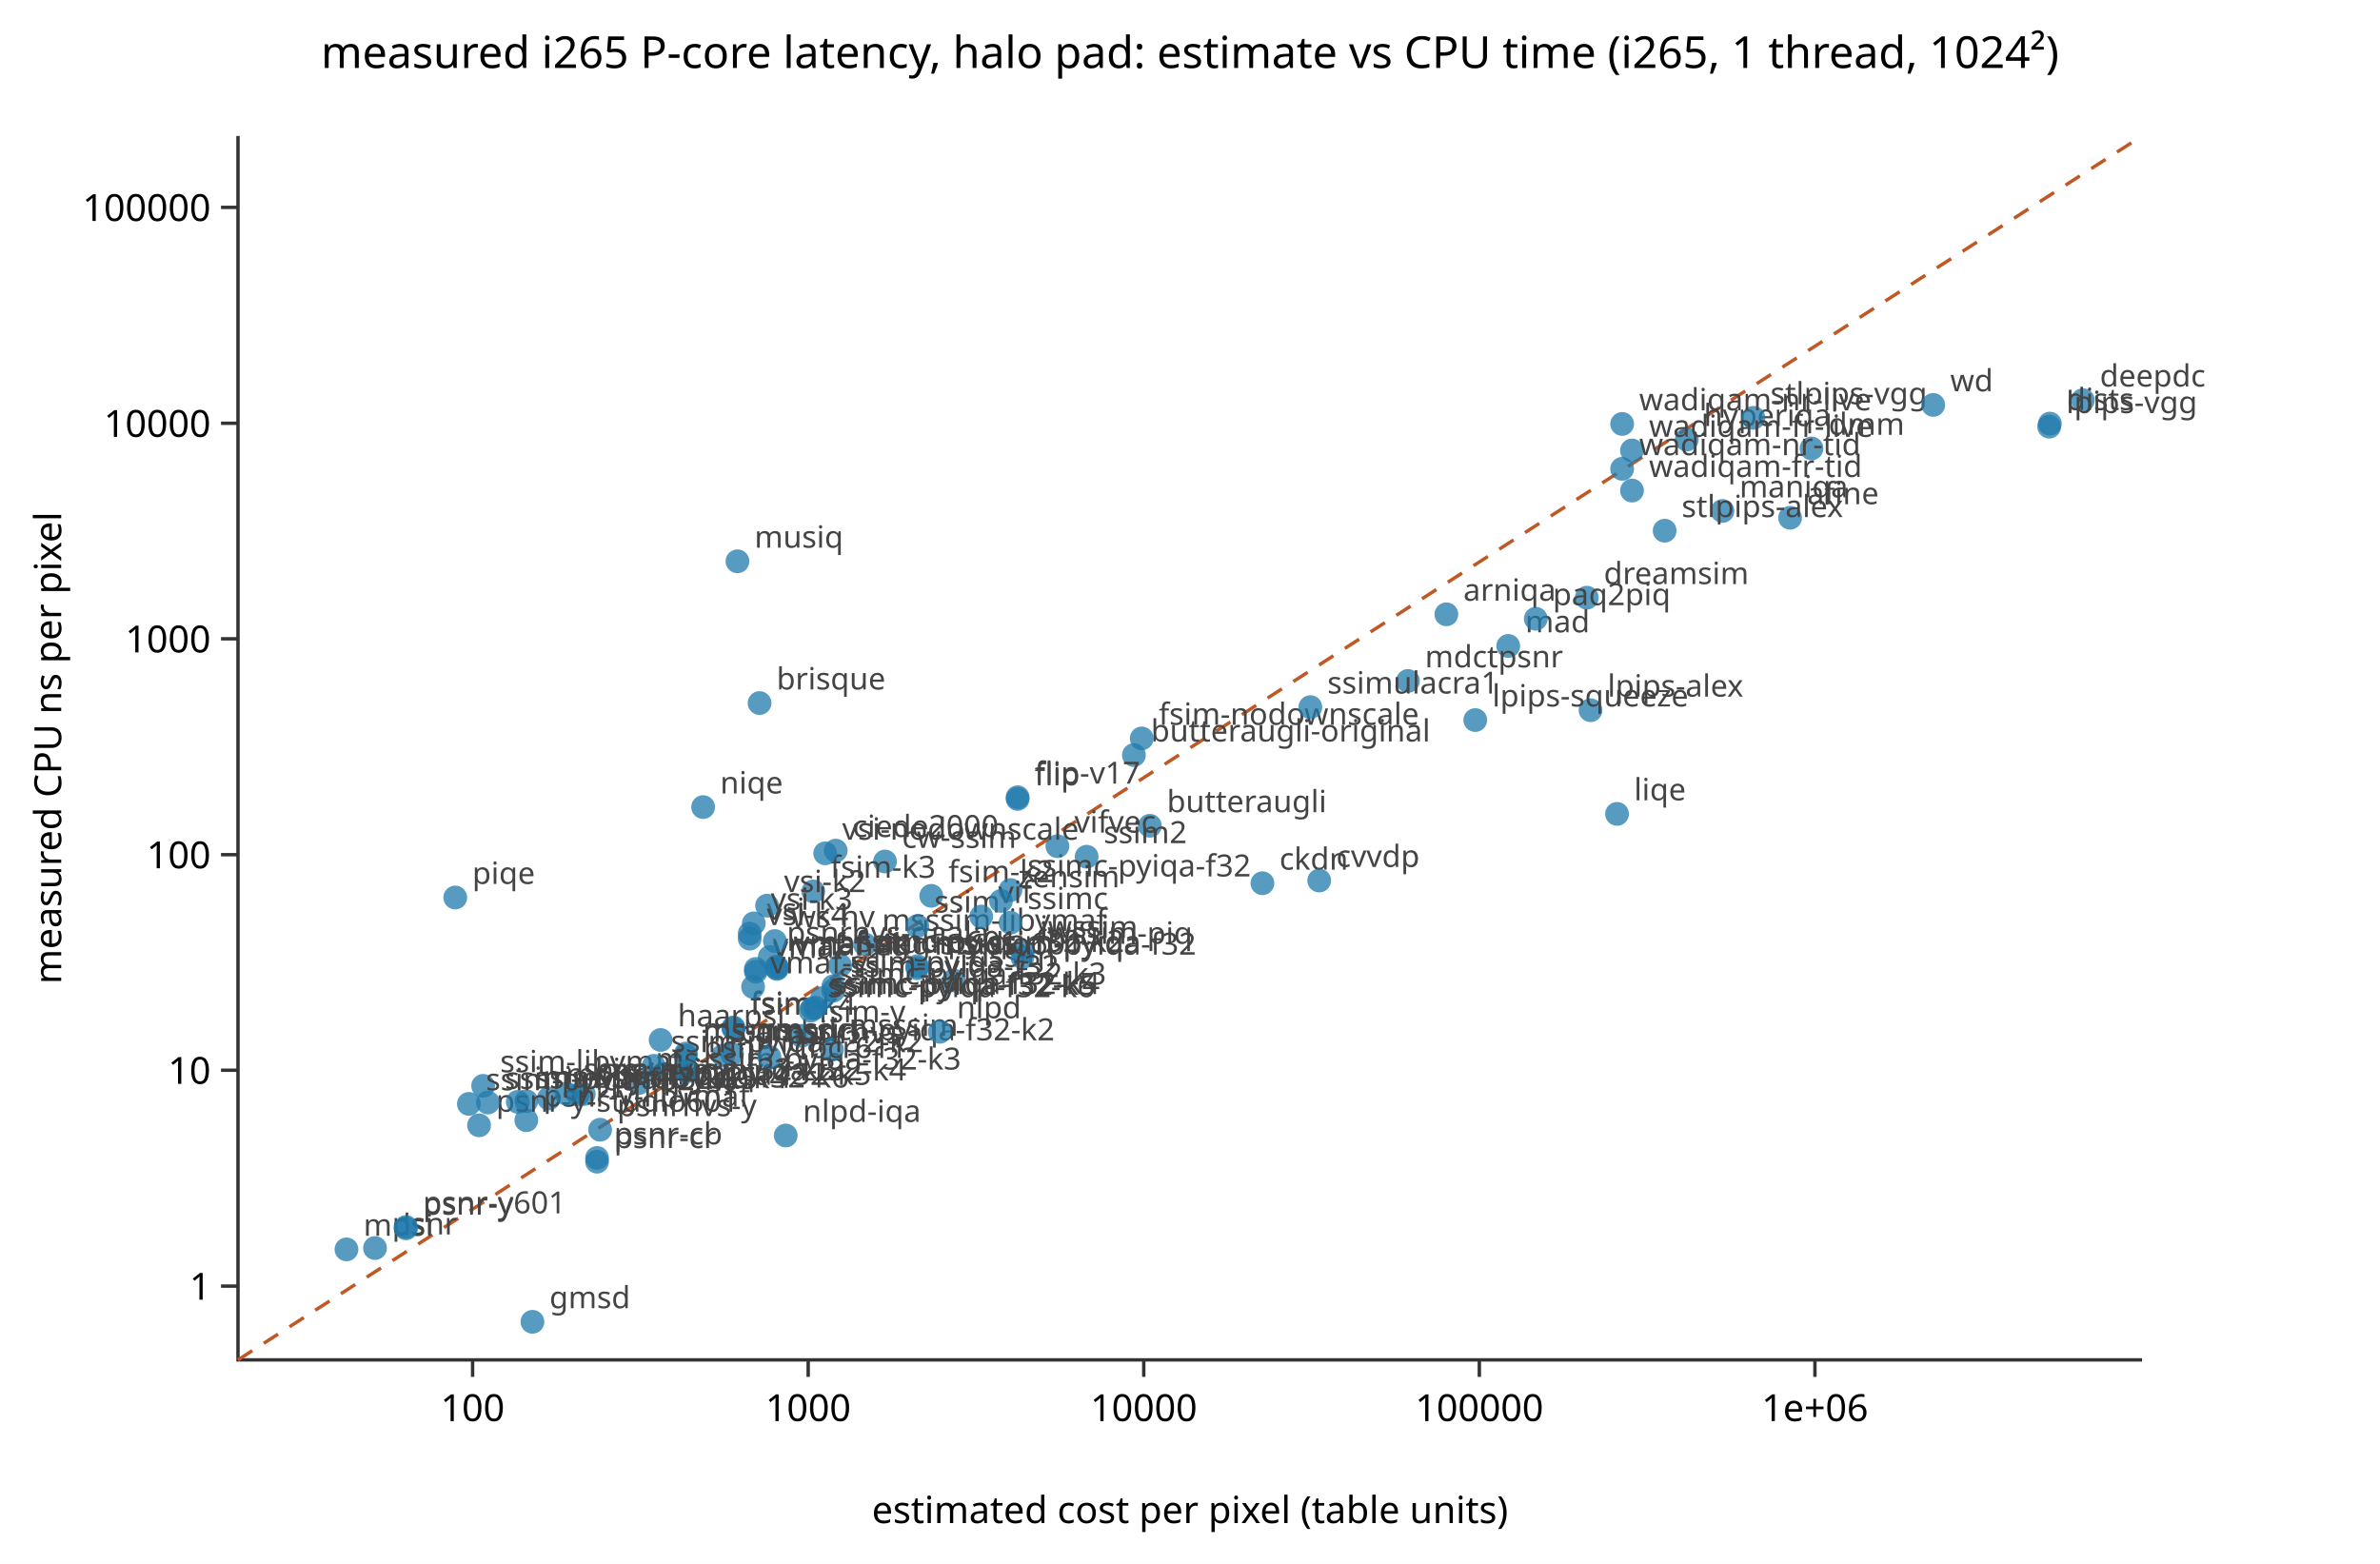
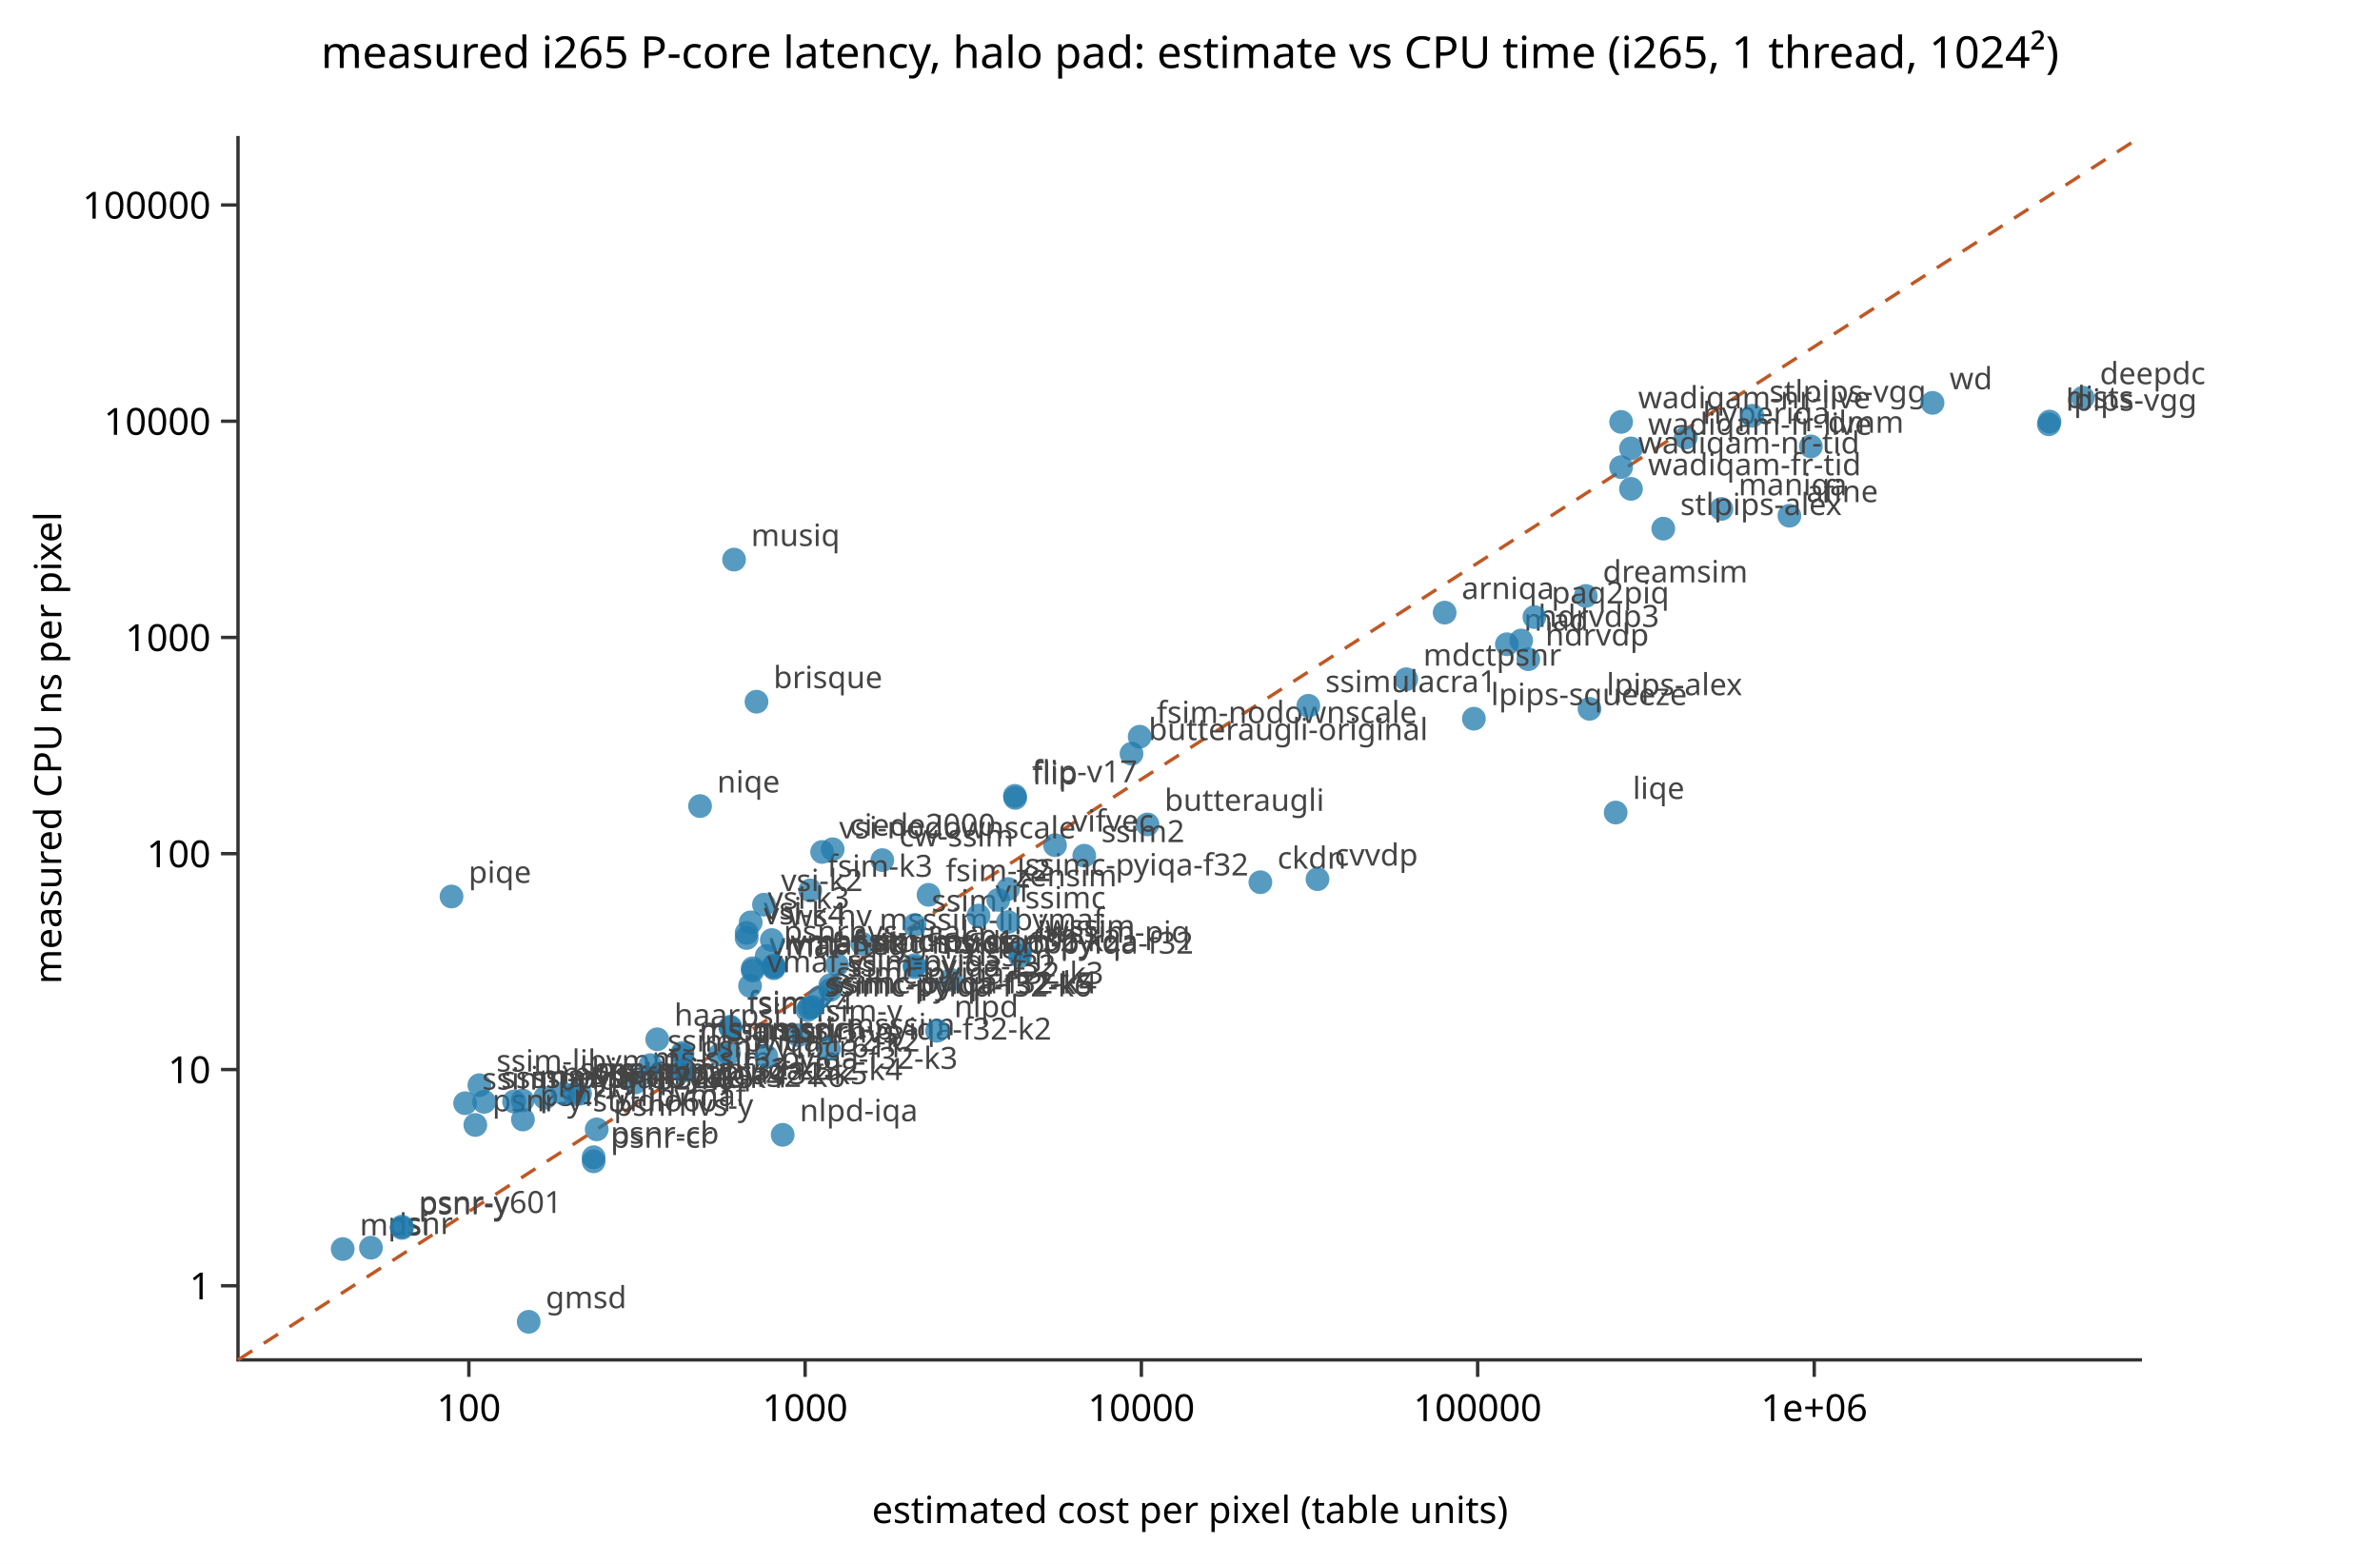
<svg xmlns="http://www.w3.org/2000/svg" viewBox="0 0 700 460" font-family="sans-serif" font-size="11">
  <rect width="700" height="460" fill="white" />
  <text x="350" y="20" text-anchor="middle" font-size="13">measured i265 P-core latency, halo pad: estimate vs CPU time (i265, 1 thread, 1024²)</text>
  <path d="M70 40V400H630" fill="none" stroke="#333" />
-   <path d="M139.0 400v5" stroke="#333" />
-   <text x="139.0" y="418" text-anchor="middle">100</text>
-   <path d="M237.7 400v5" stroke="#333" />
-   <text x="237.7" y="418" text-anchor="middle">1000</text>
-   <path d="M336.4 400v5" stroke="#333" />
-   <text x="336.4" y="418" text-anchor="middle">10000</text>
-   <path d="M435.1 400v5" stroke="#333" />
-   <text x="435.1" y="418" text-anchor="middle">100000</text>
-   <path d="M533.8 400v5" stroke="#333" />
-   <text x="533.8" y="418" text-anchor="middle">1e+06</text>
-   <path d="M65 378.3h5" stroke="#333" />
-   <text x="62" y="382.3" text-anchor="end">1</text>
-   <path d="M65 314.8h5" stroke="#333" />
-   <text x="62" y="318.8" text-anchor="end">10</text>
-   <path d="M65 251.4h5" stroke="#333" />
-   <text x="62" y="255.4" text-anchor="end">100</text>
-   <path d="M65 187.9h5" stroke="#333" />
-   <text x="62" y="191.9" text-anchor="end">1000</text>
-   <path d="M65 124.5h5" stroke="#333" />
-   <text x="62" y="128.5" text-anchor="end">10000</text>
-   <path d="M65 61.0h5" stroke="#333" />
-   <text x="62" y="65.0" text-anchor="end">100000</text>
+   <path d="M137.9 400v5" stroke="#333" />
+   <text x="137.9" y="418" text-anchor="middle">100</text>
+   <path d="M236.8 400v5" stroke="#333" />
+   <text x="236.8" y="418" text-anchor="middle">1000</text>
+   <path d="M335.7 400v5" stroke="#333" />
+   <text x="335.7" y="418" text-anchor="middle">10000</text>
+   <path d="M434.6 400v5" stroke="#333" />
+   <text x="434.6" y="418" text-anchor="middle">100000</text>
+   <path d="M533.6 400v5" stroke="#333" />
+   <text x="533.6" y="418" text-anchor="middle">1e+06</text>
+   <path d="M65 378.2h5" stroke="#333" />
+   <text x="62" y="382.2" text-anchor="end">1</text>
+   <path d="M65 314.6h5" stroke="#333" />
+   <text x="62" y="318.6" text-anchor="end">10</text>
+   <path d="M65 251.1h5" stroke="#333" />
+   <text x="62" y="255.1" text-anchor="end">100</text>
+   <path d="M65 187.5h5" stroke="#333" />
+   <text x="62" y="191.5" text-anchor="end">1000</text>
+   <path d="M65 123.9h5" stroke="#333" />
+   <text x="62" y="127.9" text-anchor="end">10000</text>
+   <path d="M65 60.3h5" stroke="#333" />
+   <text x="62" y="64.3" text-anchor="end">100000</text>
  <path d="M70.0 400.0L630.0 40.0" stroke="#bf5825" stroke-dasharray="5 4" />
-   <circle cx="526.5" cy="152.3" r="3.5" fill="#2179ac" fill-opacity=".75" />
-   <text x="531.5" y="148.3" font-size="9" fill="#444">afine</text>
-   <circle cx="425.4" cy="180.7" r="3.5" fill="#2179ac" fill-opacity=".75" />
-   <text x="430.4" y="176.7" font-size="9" fill="#444">arniqa</text>
-   <circle cx="223.4" cy="206.8" r="3.5" fill="#2179ac" fill-opacity=".75" />
-   <text x="228.4" y="202.8" font-size="9" fill="#444">brisque</text>
-   <circle cx="338.2" cy="242.9" r="3.5" fill="#2179ac" fill-opacity=".75" />
-   <text x="343.2" y="238.9" font-size="9" fill="#444">butteraugli</text>
-   <circle cx="333.5" cy="222.1" r="3.5" fill="#2179ac" fill-opacity=".75" />
-   <text x="338.5" y="218.1" font-size="9" fill="#444">butteraugli-original</text>
-   <circle cx="212.7" cy="310.5" r="3.5" fill="#2179ac" fill-opacity=".75" />
-   <text x="217.7" y="306.5" font-size="9" fill="#444">cambi</text>
-   <circle cx="245.8" cy="250.2" r="3.5" fill="#2179ac" fill-opacity=".75" />
-   <text x="250.8" y="246.2" font-size="9" fill="#444">ciede2000</text>
-   <circle cx="371.3" cy="259.8" r="3.5" fill="#2179ac" fill-opacity=".75" />
-   <text x="376.3" y="255.8" font-size="9" fill="#444">ckdn</text>
-   <circle cx="388.0" cy="259.0" r="3.5" fill="#2179ac" fill-opacity=".75" />
-   <text x="393.0" y="255.0" font-size="9" fill="#444">cvvdp</text>
-   <circle cx="260.3" cy="253.4" r="3.5" fill="#2179ac" fill-opacity=".75" />
-   <text x="265.3" y="249.4" font-size="9" fill="#444">cw-ssim</text>
-   <circle cx="612.6" cy="117.7" r="3.5" fill="#2179ac" fill-opacity=".75" />
-   <text x="617.6" y="113.7" font-size="9" fill="#444">deepdc</text>
-   <circle cx="602.9" cy="124.6" r="3.5" fill="#2179ac" fill-opacity=".75" />
-   <text x="607.9" y="120.6" font-size="9" fill="#444">dists</text>
-   <circle cx="532.8" cy="131.9" r="3.5" fill="#2179ac" fill-opacity=".75" />
-   <text x="537.8" y="127.9" font-size="9" fill="#444">dmm</text>
-   <circle cx="466.7" cy="175.8" r="3.5" fill="#2179ac" fill-opacity=".75" />
-   <text x="471.7" y="171.8" font-size="9" fill="#444">dreamsim</text>
-   <circle cx="280.5" cy="288.4" r="3.5" fill="#2179ac" fill-opacity=".75" />
-   <text x="285.5" y="284.4" font-size="9" fill="#444">dssim</text>
-   <circle cx="299.3" cy="235.0" r="3.5" fill="#2179ac" fill-opacity=".75" />
-   <text x="304.3" y="231.0" font-size="9" fill="#444">flip</text>
-   <circle cx="299.3" cy="234.5" r="3.5" fill="#2179ac" fill-opacity=".75" />
-   <text x="304.3" y="230.5" font-size="9" fill="#444">flip-v17</text>
-   <circle cx="215.7" cy="302.2" r="3.5" fill="#2179ac" fill-opacity=".75" />
-   <text x="220.7" y="298.2" font-size="9" fill="#444">fsim</text>
-   <circle cx="273.9" cy="263.5" r="3.5" fill="#2179ac" fill-opacity=".75" />
-   <text x="278.9" y="259.5" font-size="9" fill="#444">fsim-k2</text>
-   <circle cx="239.2" cy="262.2" r="3.5" fill="#2179ac" fill-opacity=".75" />
-   <text x="244.2" y="258.2" font-size="9" fill="#444">fsim-k3</text>
-   <circle cx="215.7" cy="302.5" r="3.5" fill="#2179ac" fill-opacity=".75" />
-   <text x="220.7" y="298.5" font-size="9" fill="#444">fsim-k4</text>
-   <circle cx="335.8" cy="217.2" r="3.5" fill="#2179ac" fill-opacity=".75" />
-   <text x="340.8" y="213.2" font-size="9" fill="#444">fsim-nodownscale</text>
-   <circle cx="235.7" cy="304.7" r="3.5" fill="#2179ac" fill-opacity=".75" />
-   <text x="240.7" y="300.7" font-size="9" fill="#444">fsim-y</text>
-   <circle cx="156.6" cy="388.8" r="3.5" fill="#2179ac" fill-opacity=".75" />
-   <text x="161.6" y="384.8" font-size="9" fill="#444">gmsd</text>
-   <circle cx="194.3" cy="305.9" r="3.5" fill="#2179ac" fill-opacity=".75" />
-   <text x="199.3" y="301.9" font-size="9" fill="#444">haarpsi</text>
-   <circle cx="170.0" cy="322.0" r="3.5" fill="#2179ac" fill-opacity=".75" />
-   <text x="175.0" y="318.0" font-size="9" fill="#444">haarpsi-y</text>
-   <circle cx="496.1" cy="129.3" r="3.5" fill="#2179ac" fill-opacity=".75" />
-   <text x="501.1" y="125.3" font-size="9" fill="#444">hyperiqa</text>
-   <circle cx="300.9" cy="279.8" r="3.5" fill="#2179ac" fill-opacity=".75" />
-   <text x="305.9" y="275.8" font-size="9" fill="#444">iwssim</text>
-   <circle cx="300.7" cy="281.6" r="3.5" fill="#2179ac" fill-opacity=".75" />
-   <text x="305.7" y="277.6" font-size="9" fill="#444">iwssim-piq</text>
-   <circle cx="475.6" cy="239.4" r="3.5" fill="#2179ac" fill-opacity=".75" />
-   <text x="480.6" y="235.4" font-size="9" fill="#444">liqe</text>
-   <circle cx="467.8" cy="208.9" r="3.5" fill="#2179ac" fill-opacity=".75" />
-   <text x="472.8" y="204.9" font-size="9" fill="#444">lpips-alex</text>
-   <circle cx="433.9" cy="211.8" r="3.5" fill="#2179ac" fill-opacity=".75" />
-   <text x="438.9" y="207.8" font-size="9" fill="#444">lpips-squeeze</text>
-   <circle cx="602.7" cy="125.5" r="3.5" fill="#2179ac" fill-opacity=".75" />
-   <text x="607.7" y="121.5" font-size="9" fill="#444">lpips-vgg</text>
-   <circle cx="443.6" cy="190.0" r="3.5" fill="#2179ac" fill-opacity=".75" />
-   <text x="448.6" y="186.0" font-size="9" fill="#444">mad</text>
-   <circle cx="506.6" cy="150.3" r="3.5" fill="#2179ac" fill-opacity=".75" />
-   <text x="511.6" y="146.3" font-size="9" fill="#444">maniqa</text>
-   <circle cx="414.1" cy="200.3" r="3.5" fill="#2179ac" fill-opacity=".75" />
-   <text x="419.1" y="196.3" font-size="9" fill="#444">mdctpsnr</text>
-   <circle cx="101.9" cy="367.5" r="3.5" fill="#2179ac" fill-opacity=".75" />
-   <text x="106.9" y="363.5" font-size="9" fill="#444">mdsi</text>
-   <circle cx="201.7" cy="310.5" r="3.5" fill="#2179ac" fill-opacity=".75" />
-   <text x="206.7" y="306.5" font-size="9" fill="#444">ms-gmsd</text>
-   <circle cx="201.7" cy="309.9" r="3.5" fill="#2179ac" fill-opacity=".75" />
-   <text x="206.7" y="305.9" font-size="9" fill="#444">ms-gmsdc</text>
-   <circle cx="269.8" cy="284.2" r="3.5" fill="#2179ac" fill-opacity=".75" />
-   <text x="274.8" y="280.2" font-size="9" fill="#444">ms-ssim-pyiqa</text>
-   <circle cx="269.8" cy="284.8" r="3.5" fill="#2179ac" fill-opacity=".75" />
-   <text x="274.8" y="280.8" font-size="9" fill="#444">ms-ssim-pyiqa-f32</text>
-   <circle cx="215.3" cy="310.0" r="3.5" fill="#2179ac" fill-opacity=".75" />
-   <text x="220.3" y="306.0" font-size="9" fill="#444">ms-ssim-pyiqa-f32-k2</text>
-   <circle cx="187.8" cy="318.6" r="3.5" fill="#2179ac" fill-opacity=".75" />
-   <text x="192.8" y="314.6" font-size="9" fill="#444">ms-ssim-pyiqa-f32-k3</text>
-   <circle cx="171.7" cy="321.8" r="3.5" fill="#2179ac" fill-opacity=".75" />
-   <text x="176.7" y="317.8" font-size="9" fill="#444">ms-ssim-pyiqa-f32-k4</text>
-   <circle cx="161.4" cy="323.1" r="3.5" fill="#2179ac" fill-opacity=".75" />
-   <text x="166.4" y="319.1" font-size="9" fill="#444">ms-ssim-pyiqa-f32-k5</text>
-   <circle cx="154.8" cy="323.9" r="3.5" fill="#2179ac" fill-opacity=".75" />
-   <text x="159.8" y="319.9" font-size="9" fill="#444">ms-ssim-pyiqa-f32-k6</text>
-   <circle cx="244.7" cy="308.7" r="3.5" fill="#2179ac" fill-opacity=".75" />
-   <text x="249.7" y="304.7" font-size="9" fill="#444">msssim</text>
-   <circle cx="254.4" cy="277.8" r="3.5" fill="#2179ac" fill-opacity=".75" />
-   <text x="259.4" y="273.8" font-size="9" fill="#444">msssim-libvmaf</text>
-   <circle cx="216.9" cy="165.1" r="3.5" fill="#2179ac" fill-opacity=".75" />
-   <text x="221.9" y="161.1" font-size="9" fill="#444">musiq</text>
-   <circle cx="206.8" cy="237.4" r="3.5" fill="#2179ac" fill-opacity=".75" />
-   <text x="211.8" y="233.4" font-size="9" fill="#444">niqe</text>
-   <circle cx="276.4" cy="303.5" r="3.5" fill="#2179ac" fill-opacity=".75" />
-   <text x="281.4" y="299.5" font-size="9" fill="#444">nlpd</text>
-   <circle cx="231.1" cy="334.0" r="3.5" fill="#2179ac" fill-opacity=".75" />
-   <text x="236.1" y="330.0" font-size="9" fill="#444">nlpd-iqa</text>
-   <circle cx="451.7" cy="182.0" r="3.5" fill="#2179ac" fill-opacity=".75" />
-   <text x="456.7" y="178.0" font-size="9" fill="#444">paq2piq</text>
-   <circle cx="133.9" cy="264.0" r="3.5" fill="#2179ac" fill-opacity=".75" />
-   <text x="138.9" y="260.0" font-size="9" fill="#444">piqe</text>
-   <circle cx="110.3" cy="367.1" r="3.5" fill="#2179ac" fill-opacity=".75" />
-   <text x="115.3" y="363.1" font-size="9" fill="#444">psnr</text>
-   <circle cx="175.6" cy="340.6" r="3.5" fill="#2179ac" fill-opacity=".75" />
-   <text x="180.6" y="336.6" font-size="9" fill="#444">psnr-cb</text>
-   <circle cx="175.6" cy="341.7" r="3.5" fill="#2179ac" fill-opacity=".75" />
-   <text x="180.6" y="337.7" font-size="9" fill="#444">psnr-cr</text>
-   <circle cx="119.4" cy="361.3" r="3.5" fill="#2179ac" fill-opacity=".75" />
-   <text x="124.4" y="357.3" font-size="9" fill="#444">psnr-y</text>
-   <circle cx="154.8" cy="329.5" r="3.5" fill="#2179ac" fill-opacity=".75" />
-   <text x="159.8" y="325.5" font-size="9" fill="#444">psnr-y-libvmaf</text>
-   <circle cx="140.9" cy="331.0" r="3.5" fill="#2179ac" fill-opacity=".75" />
-   <text x="145.9" y="327.0" font-size="9" fill="#444">psnr-y-studio601</text>
-   <circle cx="119.4" cy="360.9" r="3.5" fill="#2179ac" fill-opacity=".75" />
-   <text x="124.4" y="356.9" font-size="9" fill="#444">psnr-y601</text>
-   <circle cx="201.9" cy="315.2" r="3.5" fill="#2179ac" fill-opacity=".75" />
-   <text x="206.9" y="311.2" font-size="9" fill="#444">psnr-ycbcr611</text>
-   <circle cx="226.3" cy="310.9" r="3.5" fill="#2179ac" fill-opacity=".75" />
-   <text x="231.3" y="306.9" font-size="9" fill="#444">psnrhvs</text>
-   <circle cx="226.4" cy="281.5" r="3.5" fill="#2179ac" fill-opacity=".75" />
-   <text x="231.4" y="277.5" font-size="9" fill="#444">psnrhvs-daala</text>
-   <circle cx="176.5" cy="332.3" r="3.5" fill="#2179ac" fill-opacity=".75" />
-   <text x="181.5" y="328.3" font-size="9" fill="#444">psnrhvs-y</text>
-   <circle cx="269.8" cy="272.4" r="3.5" fill="#2179ac" fill-opacity=".75" />
-   <text x="274.8" y="268.4" font-size="9" fill="#444">ssim</text>
-   <circle cx="142.1" cy="319.4" r="3.5" fill="#2179ac" fill-opacity=".75" />
-   <text x="147.1" y="315.4" font-size="9" fill="#444">ssim-libvmaf</text>
-   <circle cx="245.1" cy="290.1" r="3.5" fill="#2179ac" fill-opacity=".75" />
-   <text x="250.1" y="286.1" font-size="9" fill="#444">ssim-pyiqa</text>
-   <circle cx="245.1" cy="291.4" r="3.5" fill="#2179ac" fill-opacity=".75" />
-   <text x="250.1" y="287.4" font-size="9" fill="#444">ssim-pyiqa-f32</text>
-   <circle cx="192.3" cy="313.5" r="3.5" fill="#2179ac" fill-opacity=".75" />
-   <text x="197.3" y="309.5" font-size="9" fill="#444">ssim-pyiqa-f32-k2</text>
-   <circle cx="166.6" cy="321.7" r="3.5" fill="#2179ac" fill-opacity=".75" />
-   <text x="171.6" y="317.7" font-size="9" fill="#444">ssim-pyiqa-f32-k3</text>
-   <circle cx="152.3" cy="324.1" r="3.5" fill="#2179ac" fill-opacity=".75" />
-   <text x="157.3" y="320.1" font-size="9" fill="#444">ssim-pyiqa-f32-k4</text>
-   <circle cx="143.5" cy="324.3" r="3.5" fill="#2179ac" fill-opacity=".75" />
-   <text x="148.5" y="320.3" font-size="9" fill="#444">ssim-pyiqa-f32-k5</text>
-   <circle cx="137.9" cy="324.7" r="3.5" fill="#2179ac" fill-opacity=".75" />
-   <text x="142.9" y="320.7" font-size="9" fill="#444">ssim-pyiqa-f32-k6</text>
-   <circle cx="319.6" cy="252.0" r="3.5" fill="#2179ac" fill-opacity=".75" />
-   <text x="324.6" y="248.0" font-size="9" fill="#444">ssim2</text>
-   <circle cx="297.2" cy="271.4" r="3.5" fill="#2179ac" fill-opacity=".75" />
-   <text x="302.2" y="267.4" font-size="9" fill="#444">ssimc</text>
-   <circle cx="297.2" cy="261.8" r="3.5" fill="#2179ac" fill-opacity=".75" />
-   <text x="302.2" y="257.8" font-size="9" fill="#444">ssimc-pyiqa-f32</text>
-   <circle cx="247.1" cy="284.0" r="3.5" fill="#2179ac" fill-opacity=".75" />
-   <text x="252.1" y="280.0" font-size="9" fill="#444">ssimc-pyiqa-f32-k2</text>
-   <circle cx="241.8" cy="293.6" r="3.5" fill="#2179ac" fill-opacity=".75" />
-   <text x="246.8" y="289.6" font-size="9" fill="#444">ssimc-pyiqa-f32-k3</text>
-   <circle cx="239.9" cy="296.4" r="3.5" fill="#2179ac" fill-opacity=".75" />
-   <text x="244.9" y="292.4" font-size="9" fill="#444">ssimc-pyiqa-f32-k4</text>
-   <circle cx="238.9" cy="296.6" r="3.5" fill="#2179ac" fill-opacity=".75" />
-   <text x="243.9" y="292.6" font-size="9" fill="#444">ssimc-pyiqa-f32-k5</text>
-   <circle cx="238.4" cy="297.3" r="3.5" fill="#2179ac" fill-opacity=".75" />
-   <text x="243.4" y="293.3" font-size="9" fill="#444">ssimc-pyiqa-f32-k6</text>
-   <circle cx="385.4" cy="208.0" r="3.5" fill="#2179ac" fill-opacity=".75" />
-   <text x="390.4" y="204.0" font-size="9" fill="#444">ssimulacra1</text>
-   <circle cx="489.6" cy="156.1" r="3.5" fill="#2179ac" fill-opacity=".75" />
-   <text x="494.6" y="152.1" font-size="9" fill="#444">stlpips-alex</text>
-   <circle cx="515.7" cy="122.9" r="3.5" fill="#2179ac" fill-opacity=".75" />
-   <text x="520.7" y="118.9" font-size="9" fill="#444">stlpips-vgg</text>
-   <circle cx="288.6" cy="269.6" r="3.5" fill="#2179ac" fill-opacity=".75" />
-   <text x="293.6" y="265.6" font-size="9" fill="#444">vif</text>
-   <circle cx="311.0" cy="248.9" r="3.5" fill="#2179ac" fill-opacity=".75" />
-   <text x="316.0" y="244.9" font-size="9" fill="#444">vifvec</text>
-   <circle cx="222.3" cy="285.8" r="3.5" fill="#2179ac" fill-opacity=".75" />
-   <text x="227.3" y="281.8" font-size="9" fill="#444">vmaf</text>
-   <circle cx="228.5" cy="285.0" r="3.5" fill="#2179ac" fill-opacity=".75" />
-   <text x="233.5" y="281.0" font-size="9" fill="#444">vmaf-4k</text>
-   <circle cx="222.3" cy="285.0" r="3.5" fill="#2179ac" fill-opacity=".75" />
-   <text x="227.3" y="281.0" font-size="9" fill="#444">vmaf-neg</text>
-   <circle cx="228.5" cy="284.7" r="3.5" fill="#2179ac" fill-opacity=".75" />
-   <text x="233.5" y="280.7" font-size="9" fill="#444">vmaf-neg-studio601</text>
-   <circle cx="228.5" cy="284.3" r="3.5" fill="#2179ac" fill-opacity=".75" />
-   <text x="233.5" y="280.3" font-size="9" fill="#444">vmaf-studio601</text>
-   <circle cx="221.5" cy="290.3" r="3.5" fill="#2179ac" fill-opacity=".75" />
-   <text x="226.5" y="286.3" font-size="9" fill="#444">vmaf-v1</text>
-   <circle cx="220.5" cy="274.6" r="3.5" fill="#2179ac" fill-opacity=".75" />
-   <text x="225.5" y="270.6" font-size="9" fill="#444">vsi</text>
-   <circle cx="225.6" cy="266.4" r="3.5" fill="#2179ac" fill-opacity=".75" />
-   <text x="230.6" y="262.4" font-size="9" fill="#444">vsi-k2</text>
-   <circle cx="221.7" cy="271.6" r="3.5" fill="#2179ac" fill-opacity=".75" />
-   <text x="226.7" y="267.6" font-size="9" fill="#444">vsi-k3</text>
-   <circle cx="220.5" cy="276.1" r="3.5" fill="#2179ac" fill-opacity=".75" />
-   <text x="225.5" y="272.1" font-size="9" fill="#444">vsi-k4</text>
-   <circle cx="242.7" cy="251.0" r="3.5" fill="#2179ac" fill-opacity=".75" />
-   <text x="247.7" y="247.0" font-size="9" fill="#444">vsi-nodownscale</text>
-   <circle cx="480.0" cy="132.5" r="3.5" fill="#2179ac" fill-opacity=".75" />
-   <text x="485.0" y="128.5" font-size="9" fill="#444">wadiqam-fr-live</text>
-   <circle cx="480.0" cy="144.3" r="3.5" fill="#2179ac" fill-opacity=".75" />
-   <text x="485.0" y="140.3" font-size="9" fill="#444">wadiqam-fr-tid</text>
-   <circle cx="477.1" cy="124.7" r="3.5" fill="#2179ac" fill-opacity=".75" />
-   <text x="482.1" y="120.7" font-size="9" fill="#444">wadiqam-nr-live</text>
-   <circle cx="477.1" cy="137.9" r="3.5" fill="#2179ac" fill-opacity=".75" />
-   <text x="482.1" y="133.9" font-size="9" fill="#444">wadiqam-nr-tid</text>
-   <circle cx="568.6" cy="119.1" r="3.5" fill="#2179ac" fill-opacity=".75" />
-   <text x="573.6" y="115.1" font-size="9" fill="#444">wd</text>
-   <circle cx="227.9" cy="276.8" r="3.5" fill="#2179ac" fill-opacity=".75" />
-   <text x="232.9" y="272.8" font-size="9" fill="#444">ws-hv</text>
-   <circle cx="294.4" cy="265.0" r="3.5" fill="#2179ac" fill-opacity=".75" />
-   <text x="299.4" y="261.0" font-size="9" fill="#444">zensim</text>
+   <circle cx="526.3" cy="151.7" r="3.5" fill="#2179ac" fill-opacity=".75" />
+   <text x="531.3" y="147.7" font-size="9" fill="#444">afine</text>
+   <circle cx="424.9" cy="180.2" r="3.5" fill="#2179ac" fill-opacity=".75" />
+   <text x="429.9" y="176.2" font-size="9" fill="#444">arniqa</text>
+   <circle cx="222.5" cy="206.4" r="3.5" fill="#2179ac" fill-opacity=".75" />
+   <text x="227.5" y="202.4" font-size="9" fill="#444">brisque</text>
+   <circle cx="337.5" cy="242.5" r="3.5" fill="#2179ac" fill-opacity=".75" />
+   <text x="342.5" y="238.5" font-size="9" fill="#444">butteraugli</text>
+   <circle cx="332.8" cy="221.7" r="3.5" fill="#2179ac" fill-opacity=".75" />
+   <text x="337.8" y="217.7" font-size="9" fill="#444">butteraugli-original</text>
+   <circle cx="211.7" cy="310.2" r="3.5" fill="#2179ac" fill-opacity=".75" />
+   <text x="216.7" y="306.2" font-size="9" fill="#444">cambi</text>
+   <circle cx="244.9" cy="249.8" r="3.5" fill="#2179ac" fill-opacity=".75" />
+   <text x="249.9" y="245.8" font-size="9" fill="#444">ciede2000</text>
+   <circle cx="370.7" cy="259.5" r="3.5" fill="#2179ac" fill-opacity=".75" />
+   <text x="375.7" y="255.5" font-size="9" fill="#444">ckdn</text>
+   <circle cx="387.5" cy="258.6" r="3.5" fill="#2179ac" fill-opacity=".75" />
+   <text x="392.5" y="254.6" font-size="9" fill="#444">cvvdp</text>
+   <circle cx="259.5" cy="253.0" r="3.5" fill="#2179ac" fill-opacity=".75" />
+   <text x="264.5" y="249.0" font-size="9" fill="#444">cw-ssim</text>
+   <circle cx="612.6" cy="117.0" r="3.5" fill="#2179ac" fill-opacity=".75" />
+   <text x="617.6" y="113.0" font-size="9" fill="#444">deepdc</text>
+   <circle cx="602.8" cy="124.0" r="3.5" fill="#2179ac" fill-opacity=".75" />
+   <text x="607.8" y="120.0" font-size="9" fill="#444">dists</text>
+   <circle cx="532.6" cy="131.3" r="3.5" fill="#2179ac" fill-opacity=".75" />
+   <text x="537.6" y="127.3" font-size="9" fill="#444">dmm</text>
+   <circle cx="466.4" cy="175.3" r="3.5" fill="#2179ac" fill-opacity=".75" />
+   <text x="471.4" y="171.3" font-size="9" fill="#444">dreamsim</text>
+   <circle cx="279.7" cy="288.2" r="3.5" fill="#2179ac" fill-opacity=".75" />
+   <text x="284.7" y="284.2" font-size="9" fill="#444">dssim</text>
+   <circle cx="298.6" cy="234.7" r="3.5" fill="#2179ac" fill-opacity=".75" />
+   <text x="303.6" y="230.7" font-size="9" fill="#444">flip</text>
+   <circle cx="298.5" cy="234.1" r="3.5" fill="#2179ac" fill-opacity=".75" />
+   <text x="303.5" y="230.1" font-size="9" fill="#444">flip-v17</text>
+   <circle cx="214.8" cy="302.0" r="3.5" fill="#2179ac" fill-opacity=".75" />
+   <text x="219.8" y="298.0" font-size="9" fill="#444">fsim</text>
+   <circle cx="273.1" cy="263.2" r="3.5" fill="#2179ac" fill-opacity=".75" />
+   <text x="278.1" y="259.2" font-size="9" fill="#444">fsim-k2</text>
+   <circle cx="238.3" cy="261.9" r="3.5" fill="#2179ac" fill-opacity=".75" />
+   <text x="243.3" y="257.9" font-size="9" fill="#444">fsim-k3</text>
+   <circle cx="214.8" cy="302.3" r="3.5" fill="#2179ac" fill-opacity=".75" />
+   <text x="219.8" y="298.3" font-size="9" fill="#444">fsim-k4</text>
+   <circle cx="335.2" cy="216.7" r="3.5" fill="#2179ac" fill-opacity=".75" />
+   <text x="340.2" y="212.7" font-size="9" fill="#444">fsim-nodownscale</text>
+   <circle cx="234.8" cy="304.5" r="3.5" fill="#2179ac" fill-opacity=".75" />
+   <text x="239.8" y="300.5" font-size="9" fill="#444">fsim-y</text>
+   <circle cx="155.5" cy="388.8" r="3.5" fill="#2179ac" fill-opacity=".75" />
+   <text x="160.5" y="384.8" font-size="9" fill="#444">gmsd</text>
+   <circle cx="193.3" cy="305.7" r="3.5" fill="#2179ac" fill-opacity=".75" />
+   <text x="198.3" y="301.7" font-size="9" fill="#444">haarpsi</text>
+   <circle cx="169.0" cy="321.9" r="3.5" fill="#2179ac" fill-opacity=".75" />
+   <text x="174.0" y="317.9" font-size="9" fill="#444">haarpsi-y</text>
+   <circle cx="449.5" cy="193.9" r="3.5" fill="#2179ac" fill-opacity=".75" />
+   <text x="454.5" y="189.9" font-size="9" fill="#444">hdrvdp</text>
+   <circle cx="447.4" cy="188.4" r="3.5" fill="#2179ac" fill-opacity=".75" />
+   <text x="452.4" y="184.4" font-size="9" fill="#444">hdrvdp3</text>
+   <circle cx="495.8" cy="128.7" r="3.5" fill="#2179ac" fill-opacity=".75" />
+   <text x="500.8" y="124.7" font-size="9" fill="#444">hyperiqa</text>
+   <circle cx="300.1" cy="279.5" r="3.5" fill="#2179ac" fill-opacity=".75" />
+   <text x="305.1" y="275.5" font-size="9" fill="#444">iwssim</text>
+   <circle cx="300.0" cy="281.3" r="3.5" fill="#2179ac" fill-opacity=".75" />
+   <text x="305.0" y="277.3" font-size="9" fill="#444">iwssim-piq</text>
+   <circle cx="475.2" cy="239.0" r="3.5" fill="#2179ac" fill-opacity=".75" />
+   <text x="480.2" y="235.0" font-size="9" fill="#444">liqe</text>
+   <circle cx="467.5" cy="208.5" r="3.5" fill="#2179ac" fill-opacity=".75" />
+   <text x="472.5" y="204.5" font-size="9" fill="#444">lpips-alex</text>
+   <circle cx="433.5" cy="211.4" r="3.5" fill="#2179ac" fill-opacity=".75" />
+   <text x="438.5" y="207.4" font-size="9" fill="#444">lpips-squeeze</text>
+   <circle cx="602.6" cy="124.8" r="3.5" fill="#2179ac" fill-opacity=".75" />
+   <text x="607.6" y="120.8" font-size="9" fill="#444">lpips-vgg</text>
+   <circle cx="443.2" cy="189.5" r="3.5" fill="#2179ac" fill-opacity=".75" />
+   <text x="448.2" y="185.5" font-size="9" fill="#444">mad</text>
+   <circle cx="506.3" cy="149.7" r="3.5" fill="#2179ac" fill-opacity=".75" />
+   <text x="511.3" y="145.7" font-size="9" fill="#444">maniqa</text>
+   <circle cx="413.6" cy="199.8" r="3.5" fill="#2179ac" fill-opacity=".75" />
+   <text x="418.6" y="195.8" font-size="9" fill="#444">mdctpsnr</text>
+   <circle cx="100.8" cy="367.4" r="3.5" fill="#2179ac" fill-opacity=".75" />
+   <text x="105.8" y="363.4" font-size="9" fill="#444">mdsi</text>
+   <circle cx="200.7" cy="310.3" r="3.5" fill="#2179ac" fill-opacity=".75" />
+   <text x="205.7" y="306.3" font-size="9" fill="#444">ms-gmsd</text>
+   <circle cx="200.7" cy="309.7" r="3.5" fill="#2179ac" fill-opacity=".75" />
+   <text x="205.7" y="305.7" font-size="9" fill="#444">ms-gmsdc</text>
+   <circle cx="269.0" cy="283.9" r="3.5" fill="#2179ac" fill-opacity=".75" />
+   <text x="274.0" y="279.9" font-size="9" fill="#444">ms-ssim-pyiqa</text>
+   <circle cx="269.0" cy="284.5" r="3.5" fill="#2179ac" fill-opacity=".75" />
+   <text x="274.0" y="280.5" font-size="9" fill="#444">ms-ssim-pyiqa-f32</text>
+   <circle cx="214.4" cy="309.8" r="3.5" fill="#2179ac" fill-opacity=".75" />
+   <text x="219.4" y="305.8" font-size="9" fill="#444">ms-ssim-pyiqa-f32-k2</text>
+   <circle cx="186.8" cy="318.4" r="3.5" fill="#2179ac" fill-opacity=".75" />
+   <text x="191.8" y="314.4" font-size="9" fill="#444">ms-ssim-pyiqa-f32-k3</text>
+   <circle cx="170.6" cy="321.7" r="3.5" fill="#2179ac" fill-opacity=".75" />
+   <text x="175.6" y="317.7" font-size="9" fill="#444">ms-ssim-pyiqa-f32-k4</text>
+   <circle cx="160.3" cy="322.9" r="3.5" fill="#2179ac" fill-opacity=".75" />
+   <text x="165.3" y="318.9" font-size="9" fill="#444">ms-ssim-pyiqa-f32-k5</text>
+   <circle cx="153.7" cy="323.7" r="3.5" fill="#2179ac" fill-opacity=".75" />
+   <text x="158.7" y="319.7" font-size="9" fill="#444">ms-ssim-pyiqa-f32-k6</text>
+   <circle cx="243.8" cy="308.5" r="3.5" fill="#2179ac" fill-opacity=".75" />
+   <text x="248.8" y="304.5" font-size="9" fill="#444">msssim</text>
+   <circle cx="253.6" cy="277.6" r="3.5" fill="#2179ac" fill-opacity=".75" />
+   <text x="258.6" y="273.6" font-size="9" fill="#444">msssim-libvmaf</text>
+   <circle cx="215.9" cy="164.6" r="3.5" fill="#2179ac" fill-opacity=".75" />
+   <text x="220.9" y="160.6" font-size="9" fill="#444">musiq</text>
+   <circle cx="205.9" cy="237.1" r="3.5" fill="#2179ac" fill-opacity=".75" />
+   <text x="210.9" y="233.1" font-size="9" fill="#444">niqe</text>
+   <circle cx="275.6" cy="303.2" r="3.5" fill="#2179ac" fill-opacity=".75" />
+   <text x="280.6" y="299.2" font-size="9" fill="#444">nlpd</text>
+   <circle cx="230.2" cy="333.8" r="3.5" fill="#2179ac" fill-opacity=".75" />
+   <text x="235.2" y="329.8" font-size="9" fill="#444">nlpd-iqa</text>
+   <circle cx="451.3" cy="181.5" r="3.5" fill="#2179ac" fill-opacity=".75" />
+   <text x="456.3" y="177.5" font-size="9" fill="#444">paq2piq</text>
+   <circle cx="132.8" cy="263.7" r="3.5" fill="#2179ac" fill-opacity=".75" />
+   <text x="137.8" y="259.7" font-size="9" fill="#444">piqe</text>
+   <circle cx="109.1" cy="367.0" r="3.5" fill="#2179ac" fill-opacity=".75" />
+   <text x="114.1" y="363.0" font-size="9" fill="#444">psnr</text>
+   <circle cx="174.6" cy="340.4" r="3.5" fill="#2179ac" fill-opacity=".75" />
+   <text x="179.6" y="336.4" font-size="9" fill="#444">psnr-cb</text>
+   <circle cx="174.6" cy="341.6" r="3.5" fill="#2179ac" fill-opacity=".75" />
+   <text x="179.6" y="337.6" font-size="9" fill="#444">psnr-cr</text>
+   <circle cx="118.2" cy="361.2" r="3.5" fill="#2179ac" fill-opacity=".75" />
+   <text x="123.2" y="357.2" font-size="9" fill="#444">psnr-y</text>
+   <circle cx="153.8" cy="329.3" r="3.5" fill="#2179ac" fill-opacity=".75" />
+   <text x="158.8" y="325.3" font-size="9" fill="#444">psnr-y-libvmaf</text>
+   <circle cx="139.8" cy="330.9" r="3.5" fill="#2179ac" fill-opacity=".75" />
+   <text x="144.8" y="326.9" font-size="9" fill="#444">psnr-y-studio601</text>
+   <circle cx="118.2" cy="360.8" r="3.5" fill="#2179ac" fill-opacity=".75" />
+   <text x="123.2" y="356.8" font-size="9" fill="#444">psnr-y601</text>
+   <circle cx="200.9" cy="315.0" r="3.5" fill="#2179ac" fill-opacity=".75" />
+   <text x="205.9" y="311.0" font-size="9" fill="#444">psnr-ycbcr611</text>
+   <circle cx="225.4" cy="310.7" r="3.5" fill="#2179ac" fill-opacity=".75" />
+   <text x="230.4" y="306.7" font-size="9" fill="#444">psnrhvs</text>
+   <circle cx="225.5" cy="281.2" r="3.5" fill="#2179ac" fill-opacity=".75" />
+   <text x="230.5" y="277.2" font-size="9" fill="#444">psnrhvs-daala</text>
+   <circle cx="175.5" cy="332.2" r="3.5" fill="#2179ac" fill-opacity=".75" />
+   <text x="180.5" y="328.2" font-size="9" fill="#444">psnrhvs-y</text>
+   <circle cx="269.0" cy="272.1" r="3.5" fill="#2179ac" fill-opacity=".75" />
+   <text x="274.0" y="268.1" font-size="9" fill="#444">ssim</text>
+   <circle cx="141.0" cy="319.2" r="3.5" fill="#2179ac" fill-opacity=".75" />
+   <text x="146.0" y="315.2" font-size="9" fill="#444">ssim-libvmaf</text>
+   <circle cx="244.2" cy="289.8" r="3.5" fill="#2179ac" fill-opacity=".75" />
+   <text x="249.2" y="285.8" font-size="9" fill="#444">ssim-pyiqa</text>
+   <circle cx="244.2" cy="291.2" r="3.5" fill="#2179ac" fill-opacity=".75" />
+   <text x="249.2" y="287.2" font-size="9" fill="#444">ssim-pyiqa-f32</text>
+   <circle cx="191.3" cy="313.3" r="3.5" fill="#2179ac" fill-opacity=".75" />
+   <text x="196.3" y="309.3" font-size="9" fill="#444">ssim-pyiqa-f32-k2</text>
+   <circle cx="165.6" cy="321.6" r="3.5" fill="#2179ac" fill-opacity=".75" />
+   <text x="170.6" y="317.6" font-size="9" fill="#444">ssim-pyiqa-f32-k3</text>
+   <circle cx="151.2" cy="324.0" r="3.5" fill="#2179ac" fill-opacity=".75" />
+   <text x="156.2" y="320.0" font-size="9" fill="#444">ssim-pyiqa-f32-k4</text>
+   <circle cx="142.4" cy="324.1" r="3.5" fill="#2179ac" fill-opacity=".75" />
+   <text x="147.4" y="320.1" font-size="9" fill="#444">ssim-pyiqa-f32-k5</text>
+   <circle cx="136.8" cy="324.5" r="3.5" fill="#2179ac" fill-opacity=".75" />
+   <text x="141.8" y="320.5" font-size="9" fill="#444">ssim-pyiqa-f32-k6</text>
+   <circle cx="318.9" cy="251.7" r="3.5" fill="#2179ac" fill-opacity=".75" />
+   <text x="323.9" y="247.7" font-size="9" fill="#444">ssim2</text>
+   <circle cx="296.5" cy="271.2" r="3.5" fill="#2179ac" fill-opacity=".75" />
+   <text x="301.5" y="267.2" font-size="9" fill="#444">ssimc</text>
+   <circle cx="296.5" cy="261.5" r="3.5" fill="#2179ac" fill-opacity=".75" />
+   <text x="301.5" y="257.5" font-size="9" fill="#444">ssimc-pyiqa-f32</text>
+   <circle cx="246.2" cy="283.8" r="3.5" fill="#2179ac" fill-opacity=".75" />
+   <text x="251.2" y="279.8" font-size="9" fill="#444">ssimc-pyiqa-f32-k2</text>
+   <circle cx="241.0" cy="293.4" r="3.5" fill="#2179ac" fill-opacity=".75" />
+   <text x="246.0" y="289.4" font-size="9" fill="#444">ssimc-pyiqa-f32-k3</text>
+   <circle cx="239.0" cy="296.2" r="3.5" fill="#2179ac" fill-opacity=".75" />
+   <text x="244.0" y="292.2" font-size="9" fill="#444">ssimc-pyiqa-f32-k4</text>
+   <circle cx="238.0" cy="296.4" r="3.5" fill="#2179ac" fill-opacity=".75" />
+   <text x="243.0" y="292.4" font-size="9" fill="#444">ssimc-pyiqa-f32-k5</text>
+   <circle cx="237.5" cy="297.1" r="3.5" fill="#2179ac" fill-opacity=".75" />
+   <text x="242.5" y="293.1" font-size="9" fill="#444">ssimc-pyiqa-f32-k6</text>
+   <circle cx="384.8" cy="207.6" r="3.5" fill="#2179ac" fill-opacity=".75" />
+   <text x="389.8" y="203.6" font-size="9" fill="#444">ssimulacra1</text>
+   <circle cx="489.2" cy="155.5" r="3.5" fill="#2179ac" fill-opacity=".75" />
+   <text x="494.2" y="151.5" font-size="9" fill="#444">stlpips-alex</text>
+   <circle cx="515.4" cy="122.3" r="3.5" fill="#2179ac" fill-opacity=".75" />
+   <text x="520.4" y="118.3" font-size="9" fill="#444">stlpips-vgg</text>
+   <circle cx="287.8" cy="269.3" r="3.5" fill="#2179ac" fill-opacity=".75" />
+   <text x="292.8" y="265.3" font-size="9" fill="#444">vif</text>
+   <circle cx="310.3" cy="248.6" r="3.5" fill="#2179ac" fill-opacity=".75" />
+   <text x="315.3" y="244.6" font-size="9" fill="#444">vifvec</text>
+   <circle cx="221.4" cy="285.5" r="3.5" fill="#2179ac" fill-opacity=".75" />
+   <text x="226.4" y="281.5" font-size="9" fill="#444">vmaf</text>
+   <circle cx="227.6" cy="284.8" r="3.5" fill="#2179ac" fill-opacity=".75" />
+   <text x="232.6" y="280.8" font-size="9" fill="#444">vmaf-4k</text>
+   <circle cx="221.4" cy="284.8" r="3.5" fill="#2179ac" fill-opacity=".75" />
+   <text x="226.4" y="280.8" font-size="9" fill="#444">vmaf-neg</text>
+   <circle cx="227.6" cy="284.4" r="3.5" fill="#2179ac" fill-opacity=".75" />
+   <text x="232.6" y="280.4" font-size="9" fill="#444">vmaf-neg-studio601</text>
+   <circle cx="227.6" cy="284.0" r="3.5" fill="#2179ac" fill-opacity=".75" />
+   <text x="232.6" y="280.0" font-size="9" fill="#444">vmaf-studio601</text>
+   <circle cx="220.6" cy="290.0" r="3.5" fill="#2179ac" fill-opacity=".75" />
+   <text x="225.6" y="286.0" font-size="9" fill="#444">vmaf-v1</text>
+   <circle cx="219.6" cy="274.4" r="3.5" fill="#2179ac" fill-opacity=".75" />
+   <text x="224.6" y="270.4" font-size="9" fill="#444">vsi</text>
+   <circle cx="224.7" cy="266.1" r="3.5" fill="#2179ac" fill-opacity=".75" />
+   <text x="229.7" y="262.1" font-size="9" fill="#444">vsi-k2</text>
+   <circle cx="220.8" cy="271.3" r="3.5" fill="#2179ac" fill-opacity=".75" />
+   <text x="225.8" y="267.3" font-size="9" fill="#444">vsi-k3</text>
+   <circle cx="219.6" cy="275.9" r="3.5" fill="#2179ac" fill-opacity=".75" />
+   <text x="224.6" y="271.9" font-size="9" fill="#444">vsi-k4</text>
+   <circle cx="241.8" cy="250.6" r="3.5" fill="#2179ac" fill-opacity=".75" />
+   <text x="246.8" y="246.6" font-size="9" fill="#444">vsi-nodownscale</text>
+   <circle cx="479.7" cy="131.9" r="3.5" fill="#2179ac" fill-opacity=".75" />
+   <text x="484.7" y="127.9" font-size="9" fill="#444">wadiqam-fr-live</text>
+   <circle cx="479.7" cy="143.8" r="3.5" fill="#2179ac" fill-opacity=".75" />
+   <text x="484.7" y="139.8" font-size="9" fill="#444">wadiqam-fr-tid</text>
+   <circle cx="476.8" cy="124.1" r="3.5" fill="#2179ac" fill-opacity=".75" />
+   <text x="481.8" y="120.1" font-size="9" fill="#444">wadiqam-nr-live</text>
+   <circle cx="476.8" cy="137.4" r="3.5" fill="#2179ac" fill-opacity=".75" />
+   <text x="481.8" y="133.4" font-size="9" fill="#444">wadiqam-nr-tid</text>
+   <circle cx="568.4" cy="118.5" r="3.5" fill="#2179ac" fill-opacity=".75" />
+   <text x="573.4" y="114.5" font-size="9" fill="#444">wd</text>
+   <circle cx="227.0" cy="276.5" r="3.5" fill="#2179ac" fill-opacity=".75" />
+   <text x="232.0" y="272.5" font-size="9" fill="#444">ws-hv</text>
+   <circle cx="293.6" cy="264.7" r="3.5" fill="#2179ac" fill-opacity=".75" />
+   <text x="298.6" y="260.7" font-size="9" fill="#444">zensim</text>
  <text x="350" y="448" text-anchor="middle">estimated cost per pixel (table units)</text>
  <text x="18" y="220" text-anchor="middle" transform="rotate(-90 18 220)">measured CPU ns per pixel</text>
</svg>
